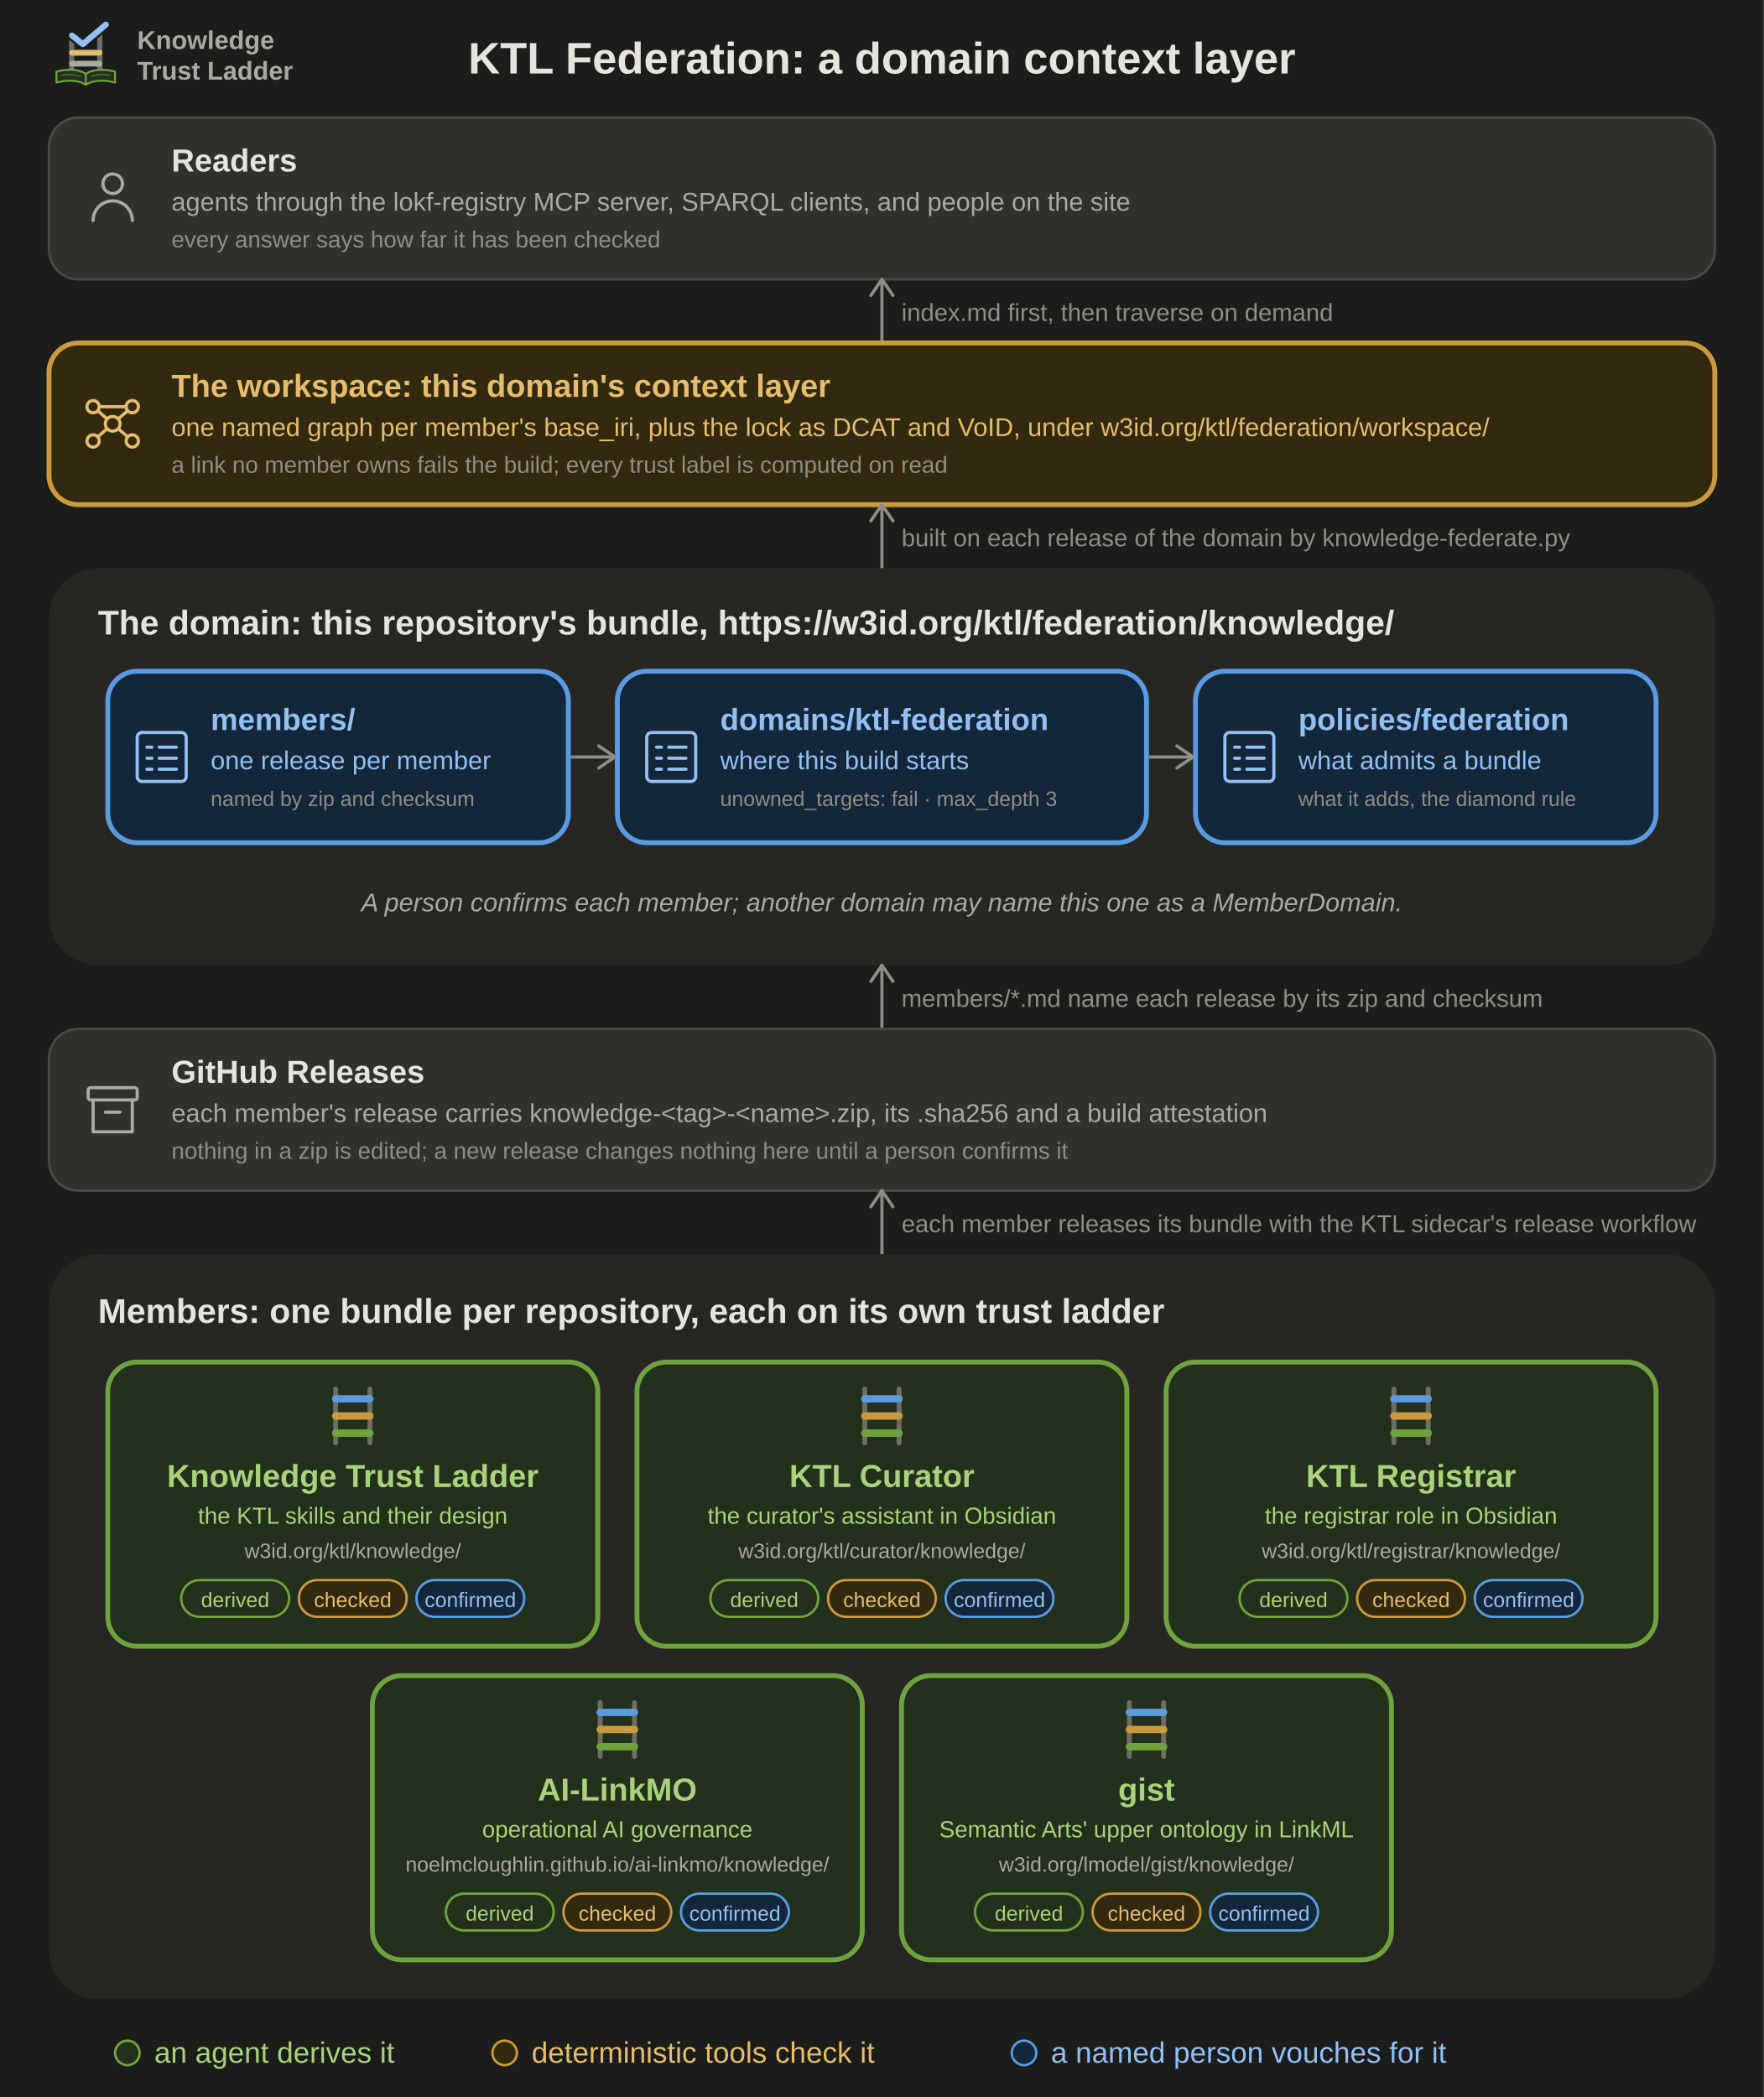
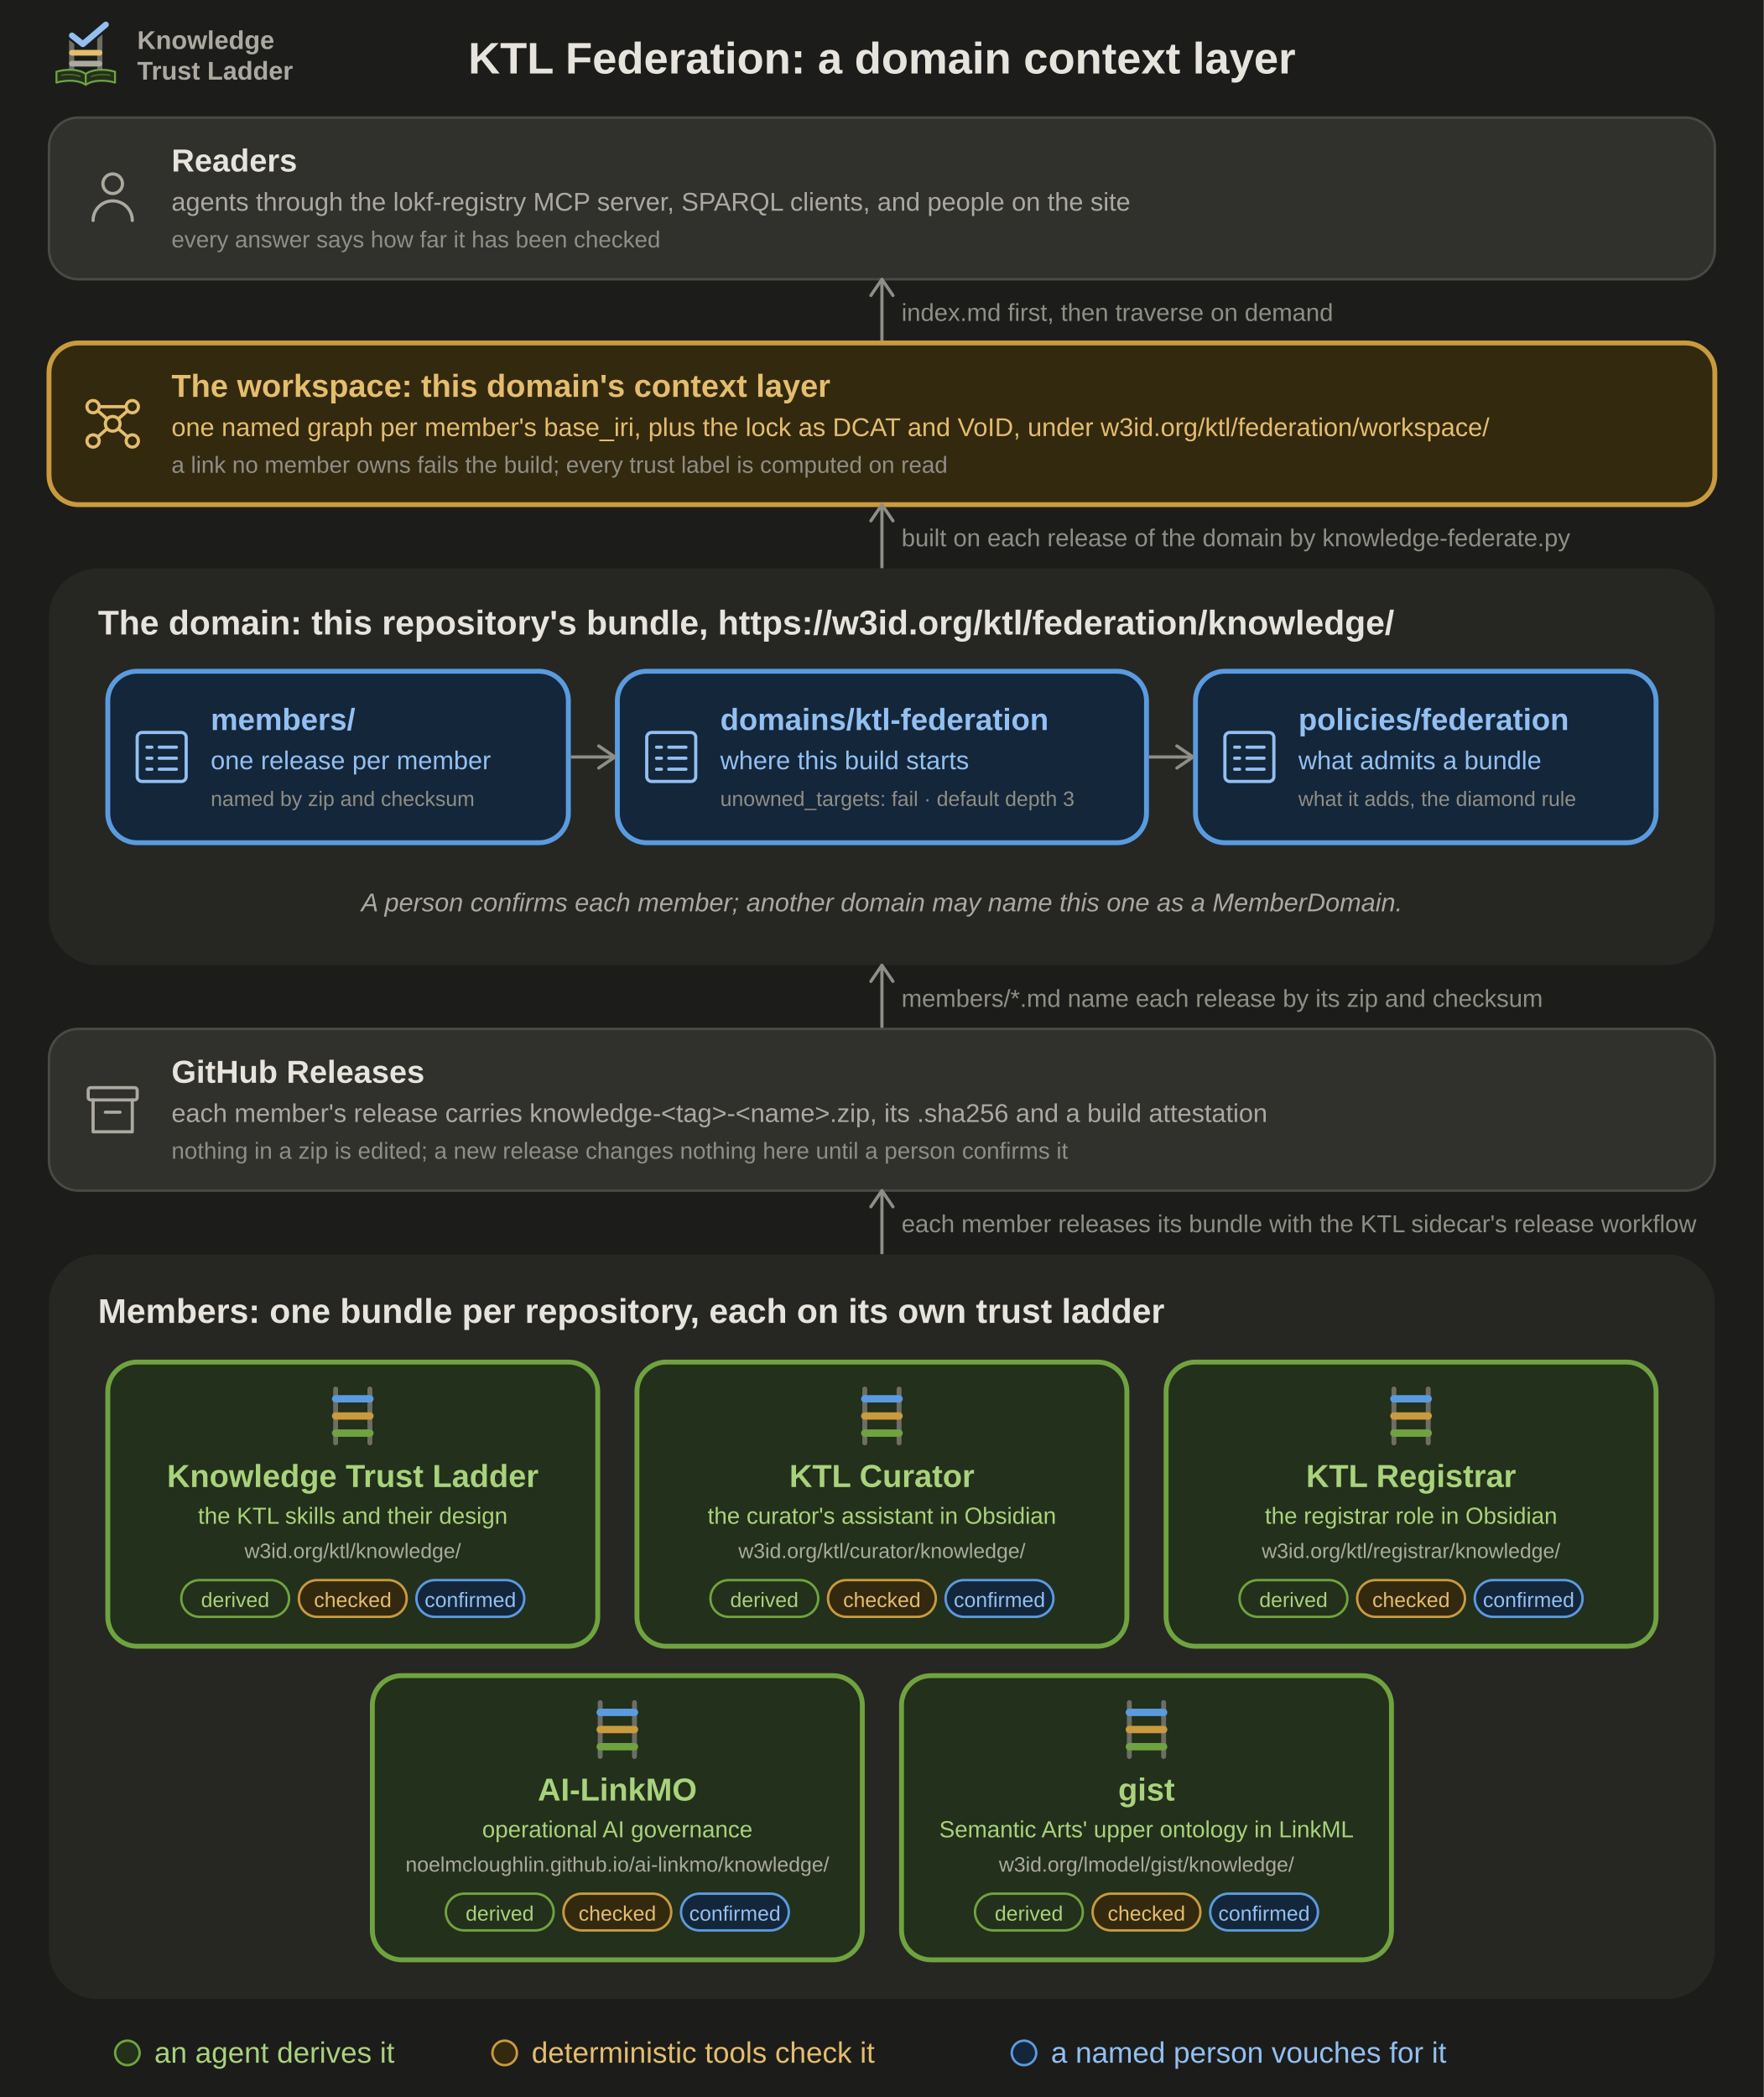
<svg xmlns="http://www.w3.org/2000/svg" width="720" height="856" viewBox="0 0 720 856" role="img" aria-labelledby="t d">
  <rect width="720" height="856" fill="#1C1C1A" />
  <g transform="translate(20,7) scale(0.46875)">
    <rect x="17.5" y="12" width="4.5" height="38" rx="2.25" fill="#6E6D66" />
    <rect x="42" y="12" width="4.5" height="38" rx="2.25" fill="#6E6D66" />
    <rect x="17.5" y="38" width="29" height="5" rx="2.5" fill="#ABA9A0" />
    <rect x="17.5" y="28.5" width="29" height="5" rx="2.5" fill="#E4BD6E" />
    <path d="M20 16 L29.5 23.5 L49.5 6.5" fill="none" stroke="#1C1C1A" stroke-width="9" stroke-linecap="round" stroke-linejoin="round" />
    <path d="M20 16 L29.5 23.5 L49.5 6.5" fill="none" stroke="#93C0F2" stroke-width="5.2" stroke-linecap="round" stroke-linejoin="round" />
    <path d="M32 49.5 C26 45 15 45 6.5 47.5 v9.5 C15 54.5 26 54.5 32 59 C38 54.5 49 54.5 57.5 57 v-9.5 C49 45 38 45 32 49.5 z" fill="#23301B" stroke="#6FA33F" stroke-width="1.7" stroke-linejoin="round" />
    <line x1="32" y1="49.5" x2="32" y2="59" stroke="#6FA33F" stroke-width="1.7" />
    <path d="M11 50.6 C16 49.6 22 49.8 27 51.6 M37 51.6 C42 49.8 48 49.6 53 50.6" fill="none" stroke="#6FA33F" stroke-opacity=".5" stroke-width="1.3" stroke-linecap="round" />
  </g>
  <text x="56" y="20" font-family="Arial, sans-serif" font-size="10.5" font-weight="700" fill="#ABA9A0">Knowledge</text>
  <text x="56" y="32.5" font-family="Arial, sans-serif" font-size="10.5" font-weight="700" fill="#ABA9A0">Trust Ladder</text>
  <text x="360.0" y="30" text-anchor="middle" font-family="Arial, sans-serif" font-size="18" font-weight="700" fill="#E6E4DC">KTL Federation: a domain context layer</text>
  <rect x="20" y="48" width="680" height="66" rx="12" fill="#30302C" stroke="#4A4944" stroke-width="1" />
  <g transform="translate(46,81)" stroke="#ABA9A0" stroke-width="1.3" fill="none" stroke-linecap="round" stroke-linejoin="round">
    <circle cx="0" cy="-6" r="4" />
    <path d="M-8 9 a8 8 0 0 1 16 0" />
  </g>
  <text x="70" y="70" font-family="Arial, sans-serif" font-size="13" font-weight="700" fill="#E6E4DC">Readers</text>
  <text x="70" y="86" font-family="Arial, sans-serif" font-size="10.5" fill="#ABA9A0">agents through the lokf-registry MCP server, SPARQL clients, and people on the site</text>
  <text x="70" y="101" font-family="Arial, sans-serif" font-size="9.5" fill="#8F8E86">every answer says how far it has been checked</text>
  <line x1="360" y1="140" x2="360" y2="114" stroke="#8F8E86" stroke-width="1.3" />
  <path d="M355.5 120.6 L360 114 L364.5 120.6" fill="none" stroke="#8F8E86" stroke-width="1.3" stroke-linecap="round" stroke-linejoin="round" />
  <text x="368" y="131" font-family="Arial, sans-serif" font-size="10" fill="#8F8E86">index.md first, then traverse on demand</text>
  <rect x="20" y="140" width="680" height="66" rx="12" fill="#33290F" stroke="#C99A3E" stroke-width="2" />
  <g transform="translate(46,173)" stroke="#E4BD6E" stroke-width="1.3" fill="none" stroke-linecap="round" stroke-linejoin="round">
    <line x1="-8" y1="-7" x2="8" y2="7" />
    <line x1="8" y1="-7" x2="-8" y2="7" />
    <line x1="-8" y1="-7" x2="8" y2="-7" />
    <circle cx="0" cy="0" r="3" fill="#33290F" />
    <circle cx="-8" cy="-7" r="2.5" fill="#33290F" />
    <circle cx="8" cy="-7" r="2.5" fill="#33290F" />
    <circle cx="-8" cy="7" r="2.5" fill="#33290F" />
    <circle cx="8" cy="7" r="2.5" fill="#33290F" />
  </g>
  <text x="70" y="162" font-family="Arial, sans-serif" font-size="13" font-weight="700" fill="#E4BD6E">The workspace: this domain's context layer</text>
  <text x="70" y="178" font-family="Arial, sans-serif" font-size="10.5" fill="#E4BD6E">one named graph per member's base_iri, plus the lock as DCAT and VoID, under w3id.org/ktl/federation/workspace/</text>
  <text x="70" y="193" font-family="Arial, sans-serif" font-size="9.5" fill="#8F8E86">a link no member owns fails the build; every trust label is computed on read</text>
  <line x1="360" y1="232" x2="360" y2="206" stroke="#8F8E86" stroke-width="1.3" />
  <path d="M355.5 212.6 L360 206 L364.5 212.6" fill="none" stroke="#8F8E86" stroke-width="1.3" stroke-linecap="round" stroke-linejoin="round" />
  <text x="368" y="223" font-family="Arial, sans-serif" font-size="10" fill="#8F8E86">built on each release of the domain by knowledge-federate.py</text>
  <rect x="20" y="232" width="680" height="162" rx="20" fill="#262623" />
  <text x="40" y="259" font-family="Arial, sans-serif" font-size="14" font-weight="700" fill="#E6E4DC">The domain: this repository's bundle, https://w3id.org/ktl/federation/knowledge/</text>
  <rect x="44" y="274" width="188" height="70" rx="12" fill="#142639" stroke="#5A9BE0" stroke-width="2" />
  <g transform="translate(66,309)" stroke="#93C0F2" stroke-width="1.3" fill="none" stroke-linecap="round" stroke-linejoin="round">
    <rect x="-10" y="-10" width="20" height="20" rx="2" />
    <line x1="-6" y1="-4" x2="-4" y2="-4" />
    <line x1="-1" y1="-4" x2="6" y2="-4" />
    <line x1="-6" y1="0.5" x2="-4" y2="0.5" />
    <line x1="-1" y1="0.5" x2="6" y2="0.5" />
    <line x1="-6" y1="5" x2="-4" y2="5" />
    <line x1="-1" y1="5" x2="6" y2="5" />
  </g>
  <text x="86" y="298" font-family="Arial, sans-serif" font-size="12.5" font-weight="700" fill="#93C0F2">members/</text>
  <text x="86" y="314" font-family="Arial, sans-serif" font-size="10.5" fill="#93C0F2">one release per member</text>
  <text x="86" y="329" font-family="Arial, sans-serif" font-size="8.5" fill="#8F8E86">named by zip and checksum</text>
  <rect x="252" y="274" width="216" height="70" rx="12" fill="#142639" stroke="#5A9BE0" stroke-width="2" />
  <g transform="translate(274,309)" stroke="#93C0F2" stroke-width="1.3" fill="none" stroke-linecap="round" stroke-linejoin="round">
    <rect x="-10" y="-10" width="20" height="20" rx="2" />
    <line x1="-6" y1="-4" x2="-4" y2="-4" />
    <line x1="-1" y1="-4" x2="6" y2="-4" />
    <line x1="-6" y1="0.5" x2="-4" y2="0.5" />
    <line x1="-1" y1="0.5" x2="6" y2="0.5" />
    <line x1="-6" y1="5" x2="-4" y2="5" />
    <line x1="-1" y1="5" x2="6" y2="5" />
  </g>
  <text x="294" y="298" font-family="Arial, sans-serif" font-size="12.5" font-weight="700" fill="#93C0F2">domains/ktl-federation</text>
  <text x="294" y="314" font-family="Arial, sans-serif" font-size="10.5" fill="#93C0F2">where this build starts</text>
-   <text x="294" y="329" font-family="Arial, sans-serif" font-size="8.5" fill="#8F8E86">unowned_targets: fail · max_depth 3</text>
+   <text x="294" y="329" font-family="Arial, sans-serif" font-size="8.5" fill="#8F8E86">unowned_targets: fail · default depth 3</text>
  <rect x="488" y="274" width="188" height="70" rx="12" fill="#142639" stroke="#5A9BE0" stroke-width="2" />
  <g transform="translate(510,309)" stroke="#93C0F2" stroke-width="1.3" fill="none" stroke-linecap="round" stroke-linejoin="round">
    <rect x="-10" y="-10" width="20" height="20" rx="2" />
    <line x1="-6" y1="-4" x2="-4" y2="-4" />
    <line x1="-1" y1="-4" x2="6" y2="-4" />
    <line x1="-6" y1="0.5" x2="-4" y2="0.5" />
    <line x1="-1" y1="0.5" x2="6" y2="0.5" />
    <line x1="-6" y1="5" x2="-4" y2="5" />
    <line x1="-1" y1="5" x2="6" y2="5" />
  </g>
  <text x="530" y="298" font-family="Arial, sans-serif" font-size="12.5" font-weight="700" fill="#93C0F2">policies/federation</text>
  <text x="530" y="314" font-family="Arial, sans-serif" font-size="10.5" fill="#93C0F2">what admits a bundle</text>
  <text x="530" y="329" font-family="Arial, sans-serif" font-size="8.5" fill="#8F8E86">what it adds, the diamond rule</text>
  <line x1="233" y1="309" x2="251" y2="309" stroke="#8F8E86" stroke-width="1.3" />
  <path d="M244.4 313.5 L251 309 L244.4 304.5" fill="none" stroke="#8F8E86" stroke-width="1.3" stroke-linecap="round" stroke-linejoin="round" />
  <line x1="469" y1="309" x2="487" y2="309" stroke="#8F8E86" stroke-width="1.3" />
  <path d="M480.4 313.5 L487 309 L480.4 304.5" fill="none" stroke="#8F8E86" stroke-width="1.3" stroke-linecap="round" stroke-linejoin="round" />
  <text x="360" y="372" text-anchor="middle" font-family="Arial, sans-serif" font-size="10.5" font-style="italic" fill="#ABA9A0">A person confirms each member; another domain may name this one as a MemberDomain.</text>
  <line x1="360" y1="420" x2="360" y2="394" stroke="#8F8E86" stroke-width="1.3" />
  <path d="M355.5 400.6 L360 394 L364.5 400.6" fill="none" stroke="#8F8E86" stroke-width="1.3" stroke-linecap="round" stroke-linejoin="round" />
  <text x="368" y="411" font-family="Arial, sans-serif" font-size="10" fill="#8F8E86">members/*.md name each release by its zip and checksum</text>
  <rect x="20" y="420" width="680" height="66" rx="12" fill="#30302C" stroke="#4A4944" stroke-width="1" />
  <g transform="translate(46,453)" stroke="#ABA9A0" stroke-width="1.3" fill="none" stroke-linecap="round" stroke-linejoin="round">
    <rect x="-10" y="-9" width="20" height="5" rx="1" />
    <path d="M-8 -4 V9 H8 V-4" />
    <line x1="-3" y1="1" x2="3" y2="1" />
  </g>
  <text x="70" y="442" font-family="Arial, sans-serif" font-size="13" font-weight="700" fill="#E6E4DC">GitHub Releases</text>
  <text x="70" y="458" font-family="Arial, sans-serif" font-size="10.5" fill="#ABA9A0">each member's release carries knowledge-&lt;tag&gt;-&lt;name&gt;.zip, its .sha256 and a build attestation</text>
  <text x="70" y="473" font-family="Arial, sans-serif" font-size="9.5" fill="#8F8E86">nothing in a zip is edited; a new release changes nothing here until a person confirms it</text>
  <line x1="360" y1="512" x2="360" y2="486" stroke="#8F8E86" stroke-width="1.3" />
  <path d="M355.5 492.6 L360 486 L364.5 492.6" fill="none" stroke="#8F8E86" stroke-width="1.3" stroke-linecap="round" stroke-linejoin="round" />
  <text x="368" y="503" font-family="Arial, sans-serif" font-size="10" fill="#8F8E86">each member releases its bundle with the KTL sidecar's release workflow</text>
  <rect x="20" y="512" width="680" height="304" rx="20" fill="#262623" />
  <text x="40" y="540" font-family="Arial, sans-serif" font-size="14" font-weight="700" fill="#E6E4DC">Members: one bundle per repository, each on its own trust ladder</text>
  <rect x="44" y="556" width="200" height="116" rx="12" fill="#23301B" stroke="#6FA33F" stroke-width="2" />
  <g transform="translate(144,578)" stroke-linecap="round">
    <line x1="-7" y1="-11" x2="-7" y2="11" stroke="#6E6D66" stroke-width="2" />
    <line x1="7" y1="-11" x2="7" y2="11" stroke="#6E6D66" stroke-width="2" />
    <line x1="-7" y1="7" x2="7" y2="7" stroke="#6FA33F" stroke-width="3" />
    <line x1="-7" y1="0" x2="7" y2="0" stroke="#C99A3E" stroke-width="3" />
    <line x1="-7" y1="-7" x2="7" y2="-7" stroke="#5A9BE0" stroke-width="3" />
  </g>
  <text x="144.0" y="607" text-anchor="middle" font-family="Arial, sans-serif" font-size="13" font-weight="700" fill="#A9D27C">Knowledge Trust Ladder</text>
  <text x="144.0" y="622" text-anchor="middle" font-family="Arial, sans-serif" font-size="9.5" fill="#A9D27C">the KTL skills and their design</text>
  <text x="144.0" y="636" text-anchor="middle" font-family="Arial, sans-serif" font-size="8.5" fill="#ABA9A0">w3id.org/ktl/knowledge/</text>
  <rect x="74.0" y="645" width="44" height="15" rx="7.5" fill="#23301B" stroke="#6FA33F" stroke-width="1" />
  <text x="96.0" y="656" text-anchor="middle" font-family="Arial, sans-serif" font-size="8.5" fill="#A9D27C">derived</text>
  <rect x="122.0" y="645" width="44" height="15" rx="7.5" fill="#33290F" stroke="#C99A3E" stroke-width="1" />
  <text x="144.0" y="656" text-anchor="middle" font-family="Arial, sans-serif" font-size="8.5" fill="#E4BD6E">checked</text>
  <rect x="170.0" y="645" width="44" height="15" rx="7.5" fill="#142639" stroke="#5A9BE0" stroke-width="1" />
  <text x="192.0" y="656" text-anchor="middle" font-family="Arial, sans-serif" font-size="8.5" fill="#93C0F2">confirmed</text>
  <rect x="260" y="556" width="200" height="116" rx="12" fill="#23301B" stroke="#6FA33F" stroke-width="2" />
  <g transform="translate(360,578)" stroke-linecap="round">
    <line x1="-7" y1="-11" x2="-7" y2="11" stroke="#6E6D66" stroke-width="2" />
    <line x1="7" y1="-11" x2="7" y2="11" stroke="#6E6D66" stroke-width="2" />
    <line x1="-7" y1="7" x2="7" y2="7" stroke="#6FA33F" stroke-width="3" />
    <line x1="-7" y1="0" x2="7" y2="0" stroke="#C99A3E" stroke-width="3" />
    <line x1="-7" y1="-7" x2="7" y2="-7" stroke="#5A9BE0" stroke-width="3" />
  </g>
  <text x="360.0" y="607" text-anchor="middle" font-family="Arial, sans-serif" font-size="13" font-weight="700" fill="#A9D27C">KTL Curator</text>
  <text x="360.0" y="622" text-anchor="middle" font-family="Arial, sans-serif" font-size="9.5" fill="#A9D27C">the curator's assistant in Obsidian</text>
  <text x="360.0" y="636" text-anchor="middle" font-family="Arial, sans-serif" font-size="8.5" fill="#ABA9A0">w3id.org/ktl/curator/knowledge/</text>
  <rect x="290.0" y="645" width="44" height="15" rx="7.5" fill="#23301B" stroke="#6FA33F" stroke-width="1" />
  <text x="312.0" y="656" text-anchor="middle" font-family="Arial, sans-serif" font-size="8.5" fill="#A9D27C">derived</text>
  <rect x="338.0" y="645" width="44" height="15" rx="7.5" fill="#33290F" stroke="#C99A3E" stroke-width="1" />
  <text x="360.0" y="656" text-anchor="middle" font-family="Arial, sans-serif" font-size="8.5" fill="#E4BD6E">checked</text>
  <rect x="386.0" y="645" width="44" height="15" rx="7.5" fill="#142639" stroke="#5A9BE0" stroke-width="1" />
  <text x="408.0" y="656" text-anchor="middle" font-family="Arial, sans-serif" font-size="8.5" fill="#93C0F2">confirmed</text>
  <rect x="476" y="556" width="200" height="116" rx="12" fill="#23301B" stroke="#6FA33F" stroke-width="2" />
  <g transform="translate(576,578)" stroke-linecap="round">
    <line x1="-7" y1="-11" x2="-7" y2="11" stroke="#6E6D66" stroke-width="2" />
    <line x1="7" y1="-11" x2="7" y2="11" stroke="#6E6D66" stroke-width="2" />
    <line x1="-7" y1="7" x2="7" y2="7" stroke="#6FA33F" stroke-width="3" />
    <line x1="-7" y1="0" x2="7" y2="0" stroke="#C99A3E" stroke-width="3" />
    <line x1="-7" y1="-7" x2="7" y2="-7" stroke="#5A9BE0" stroke-width="3" />
  </g>
  <text x="576.0" y="607" text-anchor="middle" font-family="Arial, sans-serif" font-size="13" font-weight="700" fill="#A9D27C">KTL Registrar</text>
  <text x="576.0" y="622" text-anchor="middle" font-family="Arial, sans-serif" font-size="9.5" fill="#A9D27C">the registrar role in Obsidian</text>
  <text x="576.0" y="636" text-anchor="middle" font-family="Arial, sans-serif" font-size="8.5" fill="#ABA9A0">w3id.org/ktl/registrar/knowledge/</text>
  <rect x="506.0" y="645" width="44" height="15" rx="7.5" fill="#23301B" stroke="#6FA33F" stroke-width="1" />
  <text x="528.0" y="656" text-anchor="middle" font-family="Arial, sans-serif" font-size="8.5" fill="#A9D27C">derived</text>
  <rect x="554.0" y="645" width="44" height="15" rx="7.5" fill="#33290F" stroke="#C99A3E" stroke-width="1" />
  <text x="576.0" y="656" text-anchor="middle" font-family="Arial, sans-serif" font-size="8.5" fill="#E4BD6E">checked</text>
  <rect x="602.0" y="645" width="44" height="15" rx="7.5" fill="#142639" stroke="#5A9BE0" stroke-width="1" />
  <text x="624.0" y="656" text-anchor="middle" font-family="Arial, sans-serif" font-size="8.5" fill="#93C0F2">confirmed</text>
  <rect x="152" y="684" width="200" height="116" rx="12" fill="#23301B" stroke="#6FA33F" stroke-width="2" />
  <g transform="translate(252,706)" stroke-linecap="round">
    <line x1="-7" y1="-11" x2="-7" y2="11" stroke="#6E6D66" stroke-width="2" />
    <line x1="7" y1="-11" x2="7" y2="11" stroke="#6E6D66" stroke-width="2" />
    <line x1="-7" y1="7" x2="7" y2="7" stroke="#6FA33F" stroke-width="3" />
    <line x1="-7" y1="0" x2="7" y2="0" stroke="#C99A3E" stroke-width="3" />
    <line x1="-7" y1="-7" x2="7" y2="-7" stroke="#5A9BE0" stroke-width="3" />
  </g>
  <text x="252.0" y="735" text-anchor="middle" font-family="Arial, sans-serif" font-size="13" font-weight="700" fill="#A9D27C">AI-LinkMO</text>
  <text x="252.0" y="750" text-anchor="middle" font-family="Arial, sans-serif" font-size="9.5" fill="#A9D27C">operational AI governance</text>
  <text x="252.0" y="764" text-anchor="middle" font-family="Arial, sans-serif" font-size="8.5" fill="#ABA9A0">noelmcloughlin.github.io/ai-linkmo/knowledge/</text>
  <rect x="182.0" y="773" width="44" height="15" rx="7.5" fill="#23301B" stroke="#6FA33F" stroke-width="1" />
  <text x="204.0" y="784" text-anchor="middle" font-family="Arial, sans-serif" font-size="8.5" fill="#A9D27C">derived</text>
  <rect x="230.0" y="773" width="44" height="15" rx="7.5" fill="#33290F" stroke="#C99A3E" stroke-width="1" />
  <text x="252.0" y="784" text-anchor="middle" font-family="Arial, sans-serif" font-size="8.5" fill="#E4BD6E">checked</text>
  <rect x="278.0" y="773" width="44" height="15" rx="7.5" fill="#142639" stroke="#5A9BE0" stroke-width="1" />
  <text x="300.0" y="784" text-anchor="middle" font-family="Arial, sans-serif" font-size="8.5" fill="#93C0F2">confirmed</text>
  <rect x="368" y="684" width="200" height="116" rx="12" fill="#23301B" stroke="#6FA33F" stroke-width="2" />
  <g transform="translate(468,706)" stroke-linecap="round">
    <line x1="-7" y1="-11" x2="-7" y2="11" stroke="#6E6D66" stroke-width="2" />
    <line x1="7" y1="-11" x2="7" y2="11" stroke="#6E6D66" stroke-width="2" />
    <line x1="-7" y1="7" x2="7" y2="7" stroke="#6FA33F" stroke-width="3" />
    <line x1="-7" y1="0" x2="7" y2="0" stroke="#C99A3E" stroke-width="3" />
    <line x1="-7" y1="-7" x2="7" y2="-7" stroke="#5A9BE0" stroke-width="3" />
  </g>
  <text x="468.0" y="735" text-anchor="middle" font-family="Arial, sans-serif" font-size="13" font-weight="700" fill="#A9D27C">gist</text>
  <text x="468.0" y="750" text-anchor="middle" font-family="Arial, sans-serif" font-size="9.5" fill="#A9D27C">Semantic Arts' upper ontology in LinkML</text>
  <text x="468.0" y="764" text-anchor="middle" font-family="Arial, sans-serif" font-size="8.5" fill="#ABA9A0">w3id.org/lmodel/gist/knowledge/</text>
  <rect x="398.0" y="773" width="44" height="15" rx="7.5" fill="#23301B" stroke="#6FA33F" stroke-width="1" />
  <text x="420.0" y="784" text-anchor="middle" font-family="Arial, sans-serif" font-size="8.5" fill="#A9D27C">derived</text>
  <rect x="446.0" y="773" width="44" height="15" rx="7.5" fill="#33290F" stroke="#C99A3E" stroke-width="1" />
  <text x="468.0" y="784" text-anchor="middle" font-family="Arial, sans-serif" font-size="8.5" fill="#E4BD6E">checked</text>
  <rect x="494.0" y="773" width="44" height="15" rx="7.5" fill="#142639" stroke="#5A9BE0" stroke-width="1" />
  <text x="516.0" y="784" text-anchor="middle" font-family="Arial, sans-serif" font-size="8.5" fill="#93C0F2">confirmed</text>
  <circle cx="52" cy="838" r="5" fill="#23301B" stroke="#6FA33F" stroke-width="1" />
  <text x="63" y="842" font-family="Arial, sans-serif" font-size="12" fill="#A9D27C">an agent derives it</text>
  <circle cx="206" cy="838" r="5" fill="#33290F" stroke="#C99A3E" stroke-width="1" />
  <text x="217" y="842" font-family="Arial, sans-serif" font-size="12" fill="#E4BD6E">deterministic tools check it</text>
  <circle cx="418" cy="838" r="5" fill="#142639" stroke="#5A9BE0" stroke-width="1" />
  <text x="429" y="842" font-family="Arial, sans-serif" font-size="12" fill="#93C0F2">a named person vouches for it</text>
</svg>
